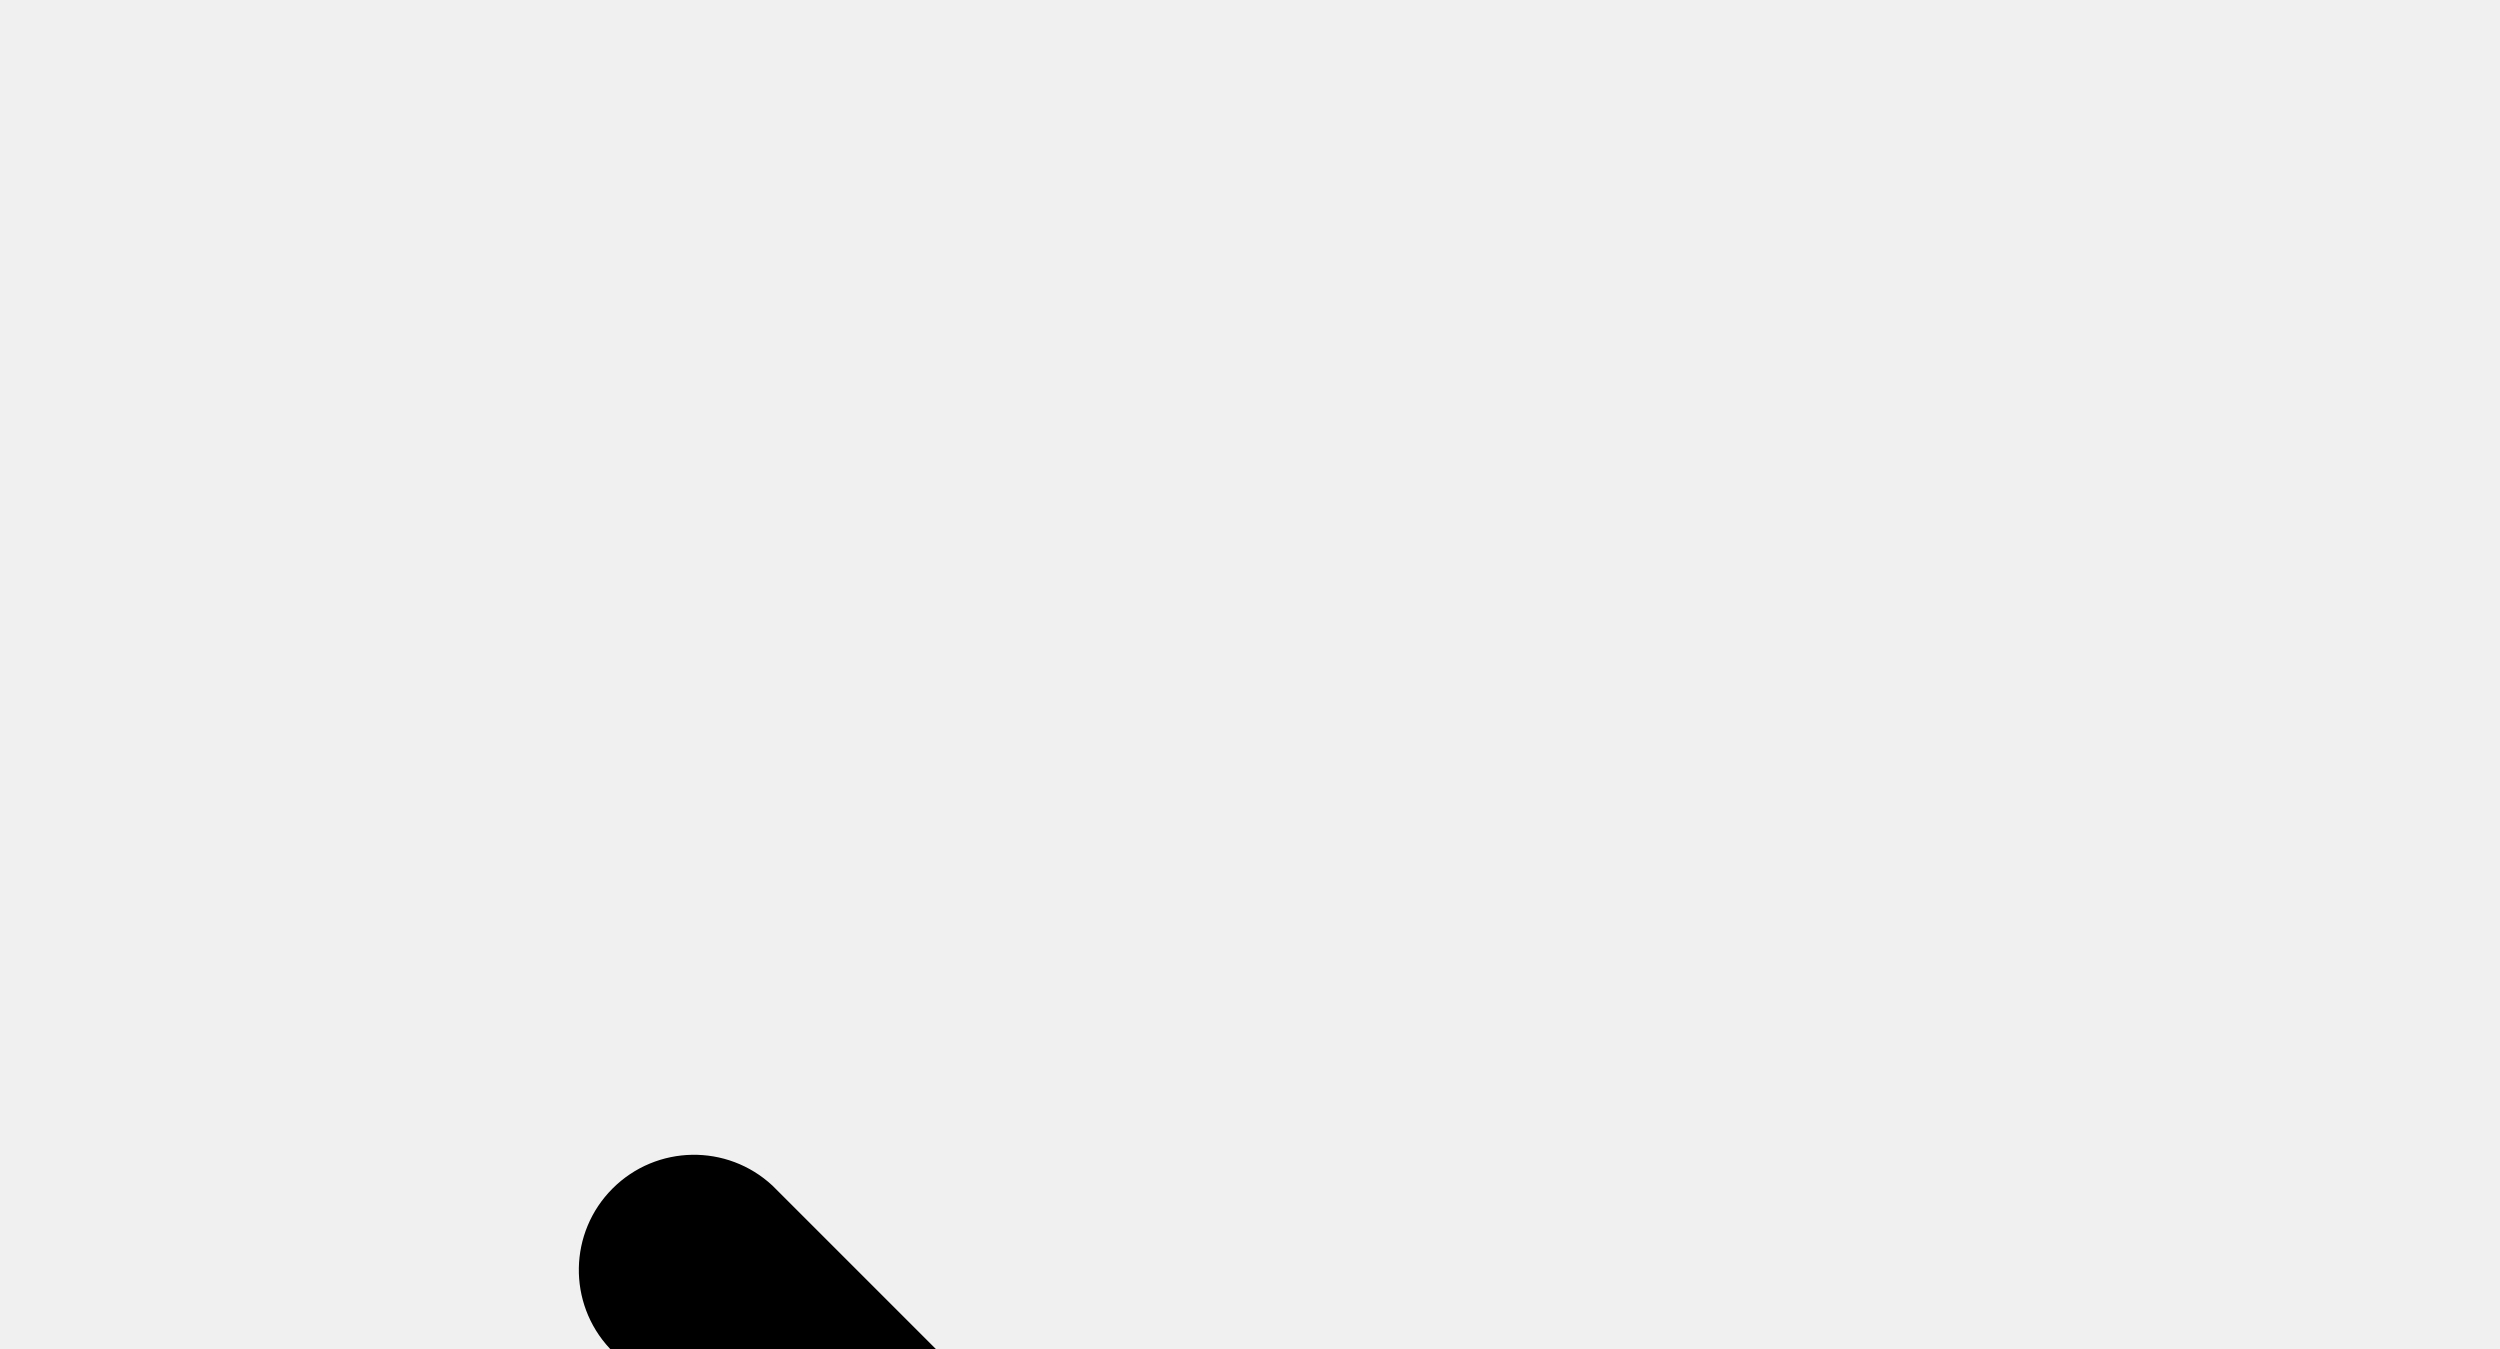
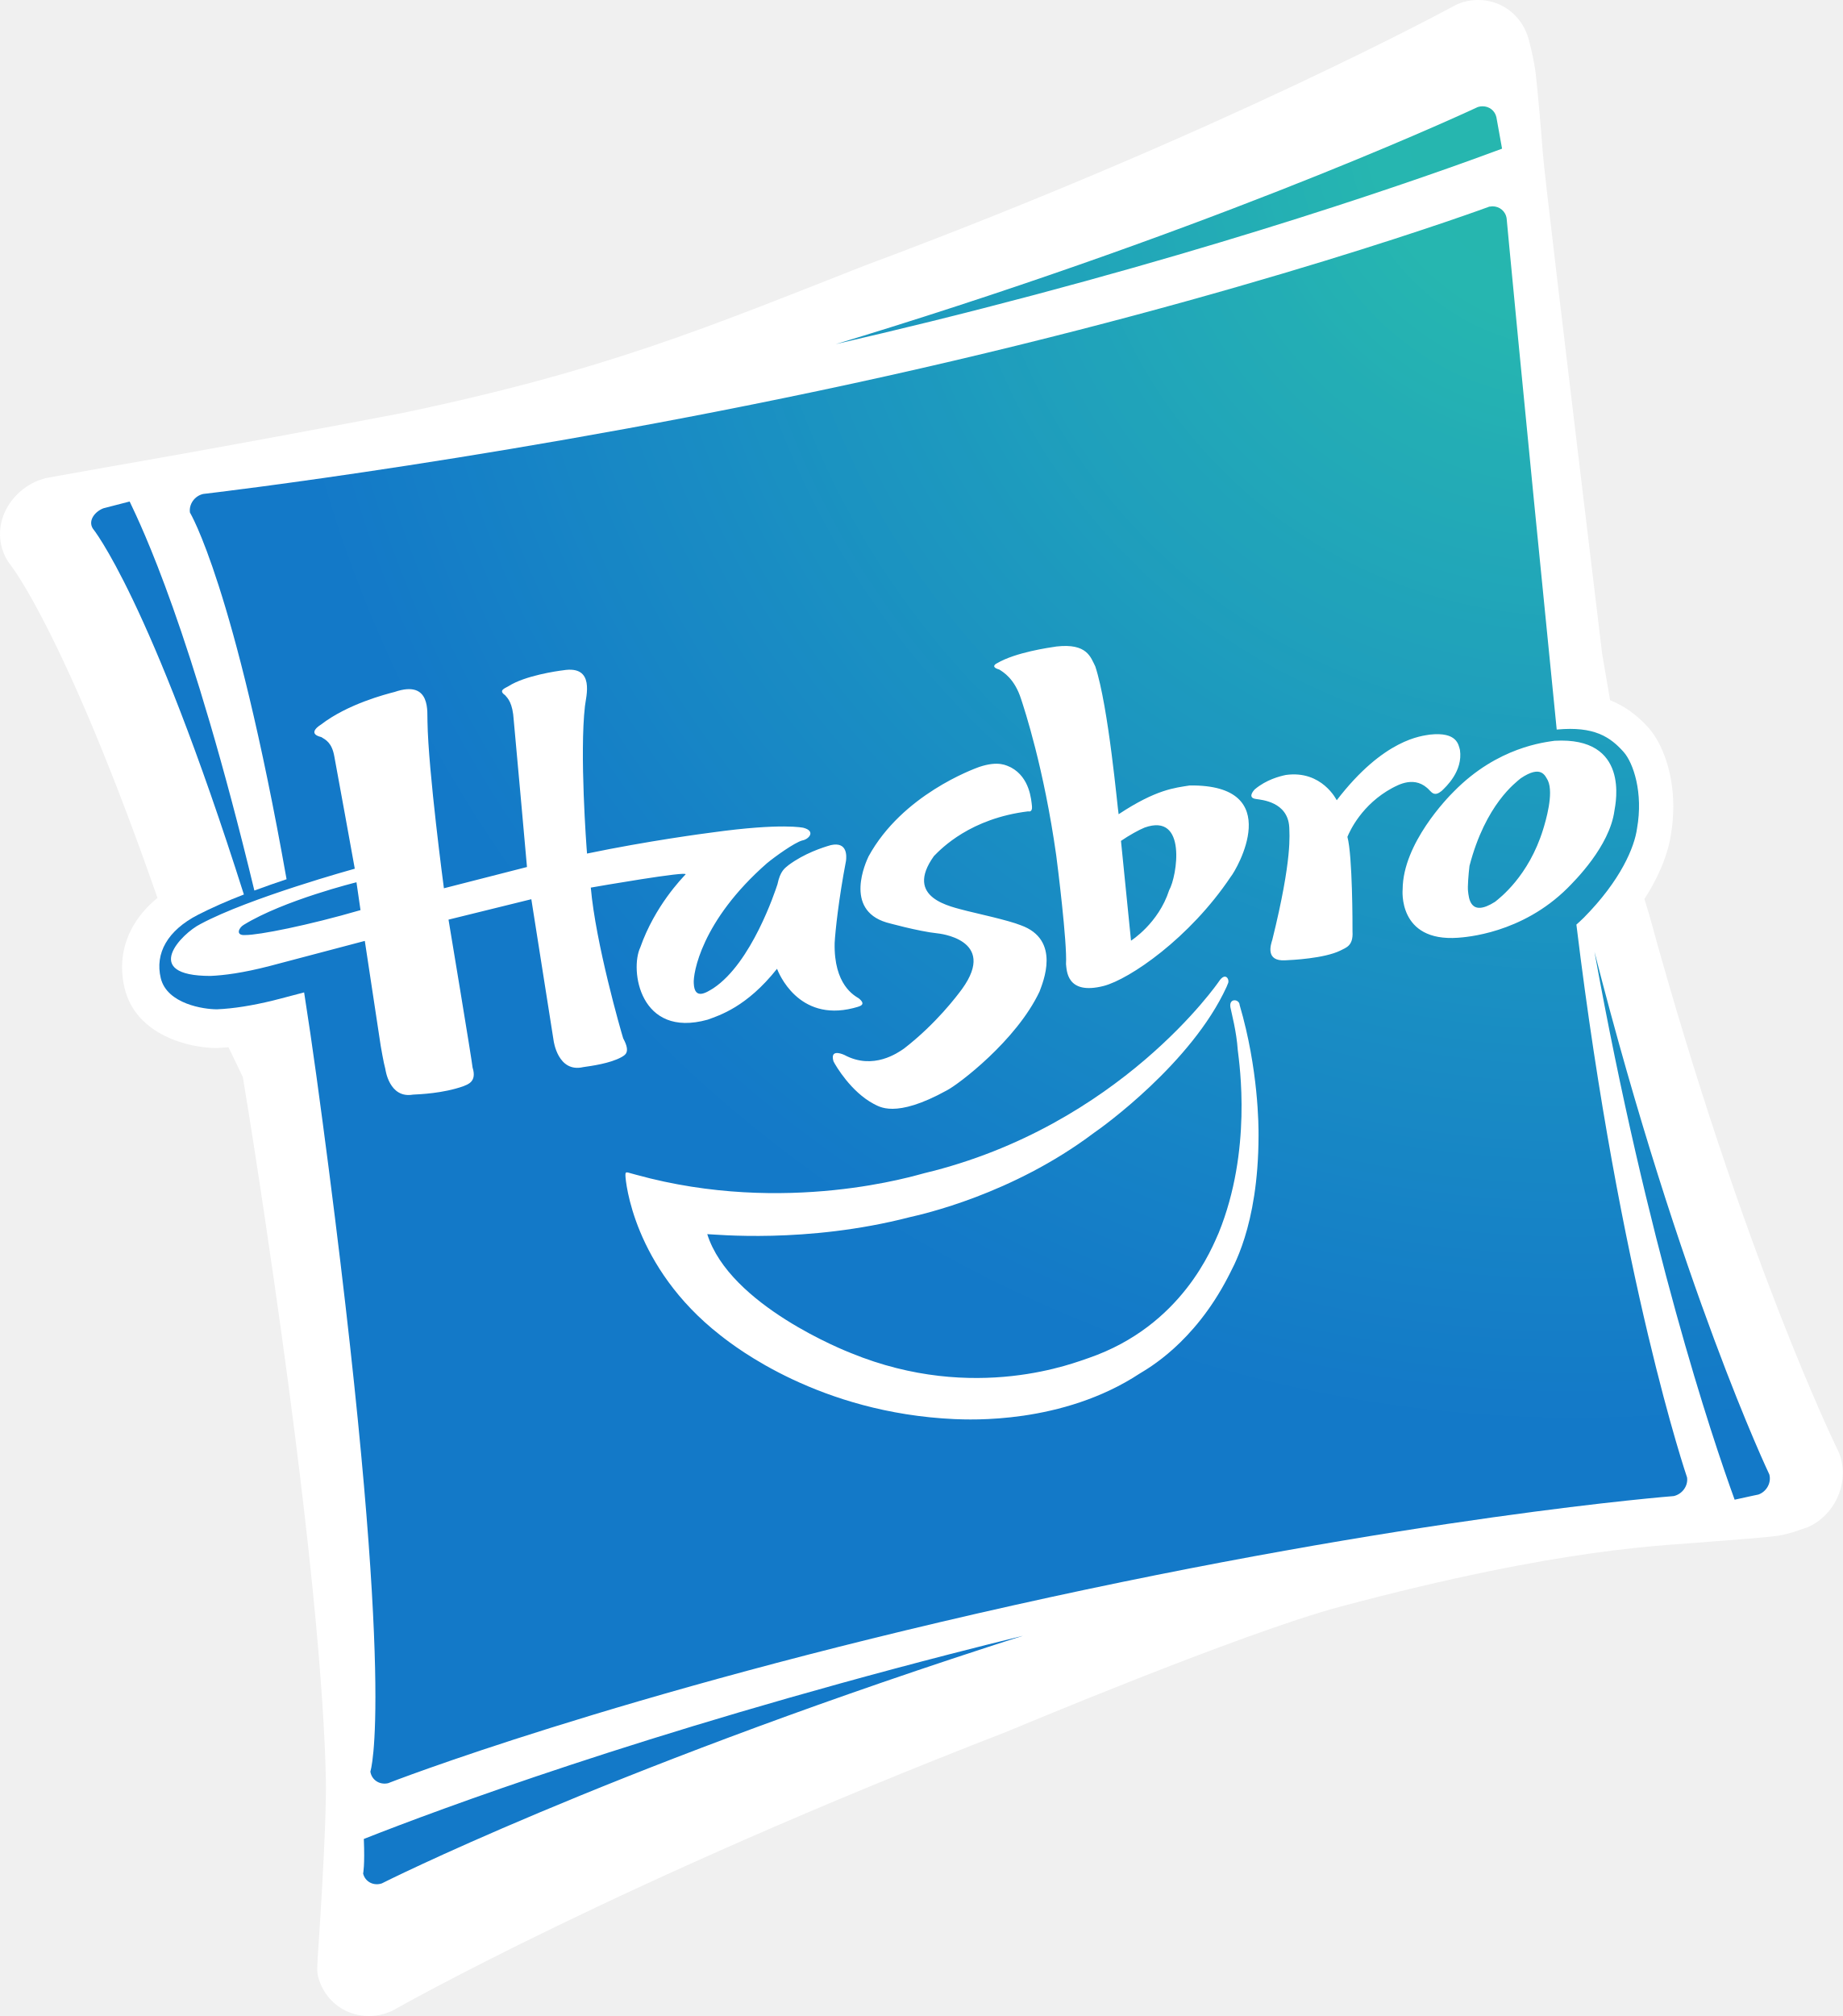
- <svg xmlns="http://www.w3.org/2000/svg" viewbox="0 0 24 24" fill="currentColor" aria-hidden="true" data-slot="icon" class="xl:w-3 2xl:w-5 xl:ml-1 2xl:ml-2 rotate-0 transition-transform duration-200">
-   <path fill-rule="evenodd" d="M12.53 16.28a.75.75 0 0 1-1.06 0l-7.5-7.5a.75.75 0 0 1 1.06-1.06L12 14.69l6.97-6.97a.75.75 0 1 1 1.06 1.06l-7.5 7.5Z" clip-rule="evenodd" />
+ <svg xmlns="http://www.w3.org/2000/svg" width="76.443mm" height="83.608mm" viewBox="0 0 288.918 316" version="1.1" id="svg2944">
+   <defs id="defs2938">
+     <radialGradient id="radial0-1" gradientUnits="userSpaceOnUse" cx="0" cy="0" fx="0" fy="0" r="132.512" gradientTransform="matrix(2.623288,0,0,2.610648,202.6343,260.7968)">
+       <stop offset="0" style="stop-color:rgb(14.903%,71.455%,68.81%);stop-opacity:1;" id="stop16348" />
+       <stop offset="0.062" style="stop-color:rgb(14.903%,71.455%,68.81%);stop-opacity:1;" id="stop16350" />
+       <stop offset="0.09" style="stop-color:rgb(14.923%,71.385%,68.869%);stop-opacity:1;" id="stop16352" />
+       <stop offset="0.094" style="stop-color:rgb(14.975%,71.217%,69.008%);stop-opacity:1;" id="stop16354" />
+       <stop offset="0.098" style="stop-color:rgb(14.957%,71.036%,69.148%);stop-opacity:1;" id="stop16356" />
+       <stop offset="0.102" style="stop-color:rgb(14.828%,70.871%,69.254%);stop-opacity:1;" id="stop16358" />
+       <stop offset="0.105" style="stop-color:rgb(14.676%,70.683%,69.374%);stop-opacity:1;" id="stop16360" />
+       <stop offset="0.109" style="stop-color:rgb(14.539%,70.447%,69.533%);stop-opacity:1;" id="stop16362" />
+       <stop offset="0.113" style="stop-color:rgb(14.465%,70.21%,69.661%);stop-opacity:1;" id="stop16364" />
+       <stop offset="0.117" style="stop-color:rgb(14.487%,70%,69.717%);stop-opacity:1;" id="stop16366" />
+       <stop offset="0.121" style="stop-color:rgb(14.482%,69.814%,69.8%);stop-opacity:1;" id="stop16368" />
+       <stop offset="0.125" style="stop-color:rgb(14.369%,69.652%,69.975%);stop-opacity:1;" id="stop16370" />
+       <stop offset="0.129" style="stop-color:rgb(14.267%,69.49%,70.143%);stop-opacity:1;" id="stop16372" />
+       <stop offset="0.133" style="stop-color:rgb(14.273%,69.301%,70.215%);stop-opacity:1;" id="stop16374" />
+       <stop offset="0.137" style="stop-color:rgb(14.287%,69.09%,70.274%);stop-opacity:1;" id="stop16376" />
+       <stop offset="0.141" style="stop-color:rgb(14.204%,68.852%,70.403%);stop-opacity:1;" id="stop16378" />
+       <stop offset="0.145" style="stop-color:rgb(14.075%,68.599%,70.537%);stop-opacity:1;" id="stop16380" />
+       <stop offset="0.148" style="stop-color:rgb(13.943%,68.346%,70.607%);stop-opacity:1;" id="stop16382" />
+       <stop offset="0.152" style="stop-color:rgb(13.847%,68.124%,70.676%);stop-opacity:1;" id="stop16384" />
+       <stop offset="0.156" style="stop-color:rgb(13.829%,67.982%,70.825%);stop-opacity:1;" id="stop16386" />
+       <stop offset="0.16" style="stop-color:rgb(13.829%,67.86%,70.995%);stop-opacity:1;" id="stop16388" />
+       <stop offset="0.164" style="stop-color:rgb(13.75%,67.659%,71.078%);stop-opacity:1;" id="stop16390" />
+       <stop offset="0.168" style="stop-color:rgb(13.652%,67.415%,71.127%);stop-opacity:1;" id="stop16392" />
+       <stop offset="0.172" style="stop-color:rgb(13.647%,67.2%,71.233%);stop-opacity:1;" id="stop16394" />
+       <stop offset="0.176" style="stop-color:rgb(13.676%,67.012%,71.385%);stop-opacity:1;" id="stop16396" />
+       <stop offset="0.18" style="stop-color:rgb(13.596%,66.85%,71.568%);stop-opacity:1;" id="stop16398" />
+       <stop offset="0.184" style="stop-color:rgb(13.44%,66.692%,71.751%);stop-opacity:1;" id="stop16400" />
+       <stop offset="0.188" style="stop-color:rgb(13.301%,66.479%,71.846%);stop-opacity:1;" id="stop16402" />
+       <stop offset="0.191" style="stop-color:rgb(13.193%,66.234%,71.883%);stop-opacity:1;" id="stop16404" />
+       <stop offset="0.195" style="stop-color:rgb(13.179%,66.019%,71.976%);stop-opacity:1;" id="stop16406" />
+       <stop offset="0.199" style="stop-color:rgb(13.222%,65.828%,72.108%);stop-opacity:1;" id="stop16408" />
+       <stop offset="0.203" style="stop-color:rgb(13.155%,65.66%,72.209%);stop-opacity:1;" id="stop16410" />
+       <stop offset="0.207" style="stop-color:rgb(13.011%,65.509%,72.29%);stop-opacity:1;" id="stop16412" />
+       <stop offset="0.211" style="stop-color:rgb(12.975%,65.335%,72.398%);stop-opacity:1;" id="stop16414" />
+       <stop offset="0.215" style="stop-color:rgb(13.028%,65.141%,72.528%);stop-opacity:1;" id="stop16416" />
+       <stop offset="0.219" style="stop-color:rgb(12.987%,64.917%,72.601%);stop-opacity:1;" id="stop16418" />
+       <stop offset="0.223" style="stop-color:rgb(12.862%,64.668%,72.623%);stop-opacity:1;" id="stop16420" />
+       <stop offset="0.227" style="stop-color:rgb(12.737%,64.423%,72.704%);stop-opacity:1;" id="stop16422" />
+       <stop offset="0.23" style="stop-color:rgb(12.61%,64.18%,72.841%);stop-opacity:1;" id="stop16424" />
+       <stop offset="0.234" style="stop-color:rgb(12.563%,64.011%,72.942%);stop-opacity:1;" id="stop16426" />
+       <stop offset="0.238" style="stop-color:rgb(12.593%,63.914%,73.006%);stop-opacity:1;" id="stop16428" />
+       <stop offset="0.242" style="stop-color:rgb(12.549%,63.748%,73.103%);stop-opacity:1;" id="stop16430" />
+       <stop offset="0.246" style="stop-color:rgb(12.427%,63.509%,73.236%);stop-opacity:1;" id="stop16432" />
+       <stop offset="0.25" style="stop-color:rgb(12.387%,63.289%,73.312%);stop-opacity:1;" id="stop16434" />
+       <stop offset="0.254" style="stop-color:rgb(12.44%,63.091%,73.323%);stop-opacity:1;" id="stop16436" />
+       <stop offset="0.258" style="stop-color:rgb(12.407%,62.918%,73.409%);stop-opacity:1;" id="stop16438" />
+       <stop offset="0.262" style="stop-color:rgb(12.265%,62.775%,73.582%);stop-opacity:1;" id="stop16440" />
+       <stop offset="0.266" style="stop-color:rgb(12.122%,62.592%,73.695%);stop-opacity:1;" id="stop16442" />
+       <stop offset="0.27" style="stop-color:rgb(11.996%,62.357%,73.718%);stop-opacity:1;" id="stop16444" />
+       <stop offset="0.273" style="stop-color:rgb(11.949%,62.134%,73.772%);stop-opacity:1;" id="stop16446" />
+       <stop offset="0.277" style="stop-color:rgb(11.99%,61.937%,73.88%);stop-opacity:1;" id="stop16448" />
+       <stop offset="0.281" style="stop-color:rgb(11.971%,61.766%,74.023%);stop-opacity:1;" id="stop16450" />
+       <stop offset="0.285" style="stop-color:rgb(11.842%,61.621%,74.197%);stop-opacity:1;" id="stop16452" />
+       <stop offset="0.289" style="stop-color:rgb(11.699%,61.447%,74.315%);stop-opacity:1;" id="stop16454" />
+       <stop offset="0.293" style="stop-color:rgb(11.574%,61.221%,74.344%);stop-opacity:1;" id="stop16456" />
+       <stop offset="0.297" style="stop-color:rgb(11.514%,60.997%,74.387%);stop-opacity:1;" id="stop16458" />
+       <stop offset="0.301" style="stop-color:rgb(11.545%,60.797%,74.483%);stop-opacity:1;" id="stop16460" />
+       <stop offset="0.305" style="stop-color:rgb(11.549%,60.59%,74.561%);stop-opacity:1;" id="stop16462" />
+       <stop offset="0.309" style="stop-color:rgb(11.461%,60.359%,74.582%);stop-opacity:1;" id="stop16464" />
+       <stop offset="0.312" style="stop-color:rgb(11.386%,60.165%,74.634%);stop-opacity:1;" id="stop16466" />
+       <stop offset="0.316" style="stop-color:rgb(11.385%,60.043%,74.768%);stop-opacity:1;" id="stop16468" />
+       <stop offset="0.32" style="stop-color:rgb(11.372%,59.911%,74.892%);stop-opacity:1;" id="stop16470" />
+       <stop offset="0.324" style="stop-color:rgb(11.287%,59.705%,74.928%);stop-opacity:1;" id="stop16472" />
+       <stop offset="0.328" style="stop-color:rgb(11.166%,59.47%,74.956%);stop-opacity:1;" id="stop16474" />
+       <stop offset="0.332" style="stop-color:rgb(11.046%,59.236%,75.038%);stop-opacity:1;" id="stop16476" />
+       <stop offset="0.336" style="stop-color:rgb(10.962%,59.036%,75.136%);stop-opacity:1;" id="stop16478" />
+       <stop offset="0.34" style="stop-color:rgb(10.953%,58.904%,75.203%);stop-opacity:1;" id="stop16480" />
+       <stop offset="0.344" style="stop-color:rgb(10.953%,58.78%,75.267%);stop-opacity:1;" id="stop16482" />
+       <stop offset="0.348" style="stop-color:rgb(10.873%,58.586%,75.359%);stop-opacity:1;" id="stop16484" />
+       <stop offset="0.352" style="stop-color:rgb(10.791%,58.363%,75.441%);stop-opacity:1;" id="stop16486" />
+       <stop offset="0.355" style="stop-color:rgb(10.799%,58.157%,75.467%);stop-opacity:1;" id="stop16488" />
+       <stop offset="0.359" style="stop-color:rgb(10.825%,57.974%,75.487%);stop-opacity:1;" id="stop16490" />
+       <stop offset="0.363" style="stop-color:rgb(10.744%,57.823%,75.595%);stop-opacity:1;" id="stop16492" />
+       <stop offset="0.367" style="stop-color:rgb(10.597%,57.677%,75.732%);stop-opacity:1;" id="stop16494" />
+       <stop offset="0.371" style="stop-color:rgb(10.468%,57.48%,75.781%);stop-opacity:1;" id="stop16496" />
+       <stop offset="0.375" style="stop-color:rgb(10.376%,57.254%,75.786%);stop-opacity:1;" id="stop16498" />
+       <stop offset="0.379" style="stop-color:rgb(10.373%,57.048%,75.844%);stop-opacity:1;" id="stop16500" />
+       <stop offset="0.383" style="stop-color:rgb(10.414%,56.854%,75.94%);stop-opacity:1;" id="stop16502" />
+       <stop offset="0.387" style="stop-color:rgb(10.365%,56.641%,76.036%);stop-opacity:1;" id="stop16504" />
+       <stop offset="0.391" style="stop-color:rgb(10.263%,56.427%,76.128%);stop-opacity:1;" id="stop16506" />
+       <stop offset="0.395" style="stop-color:rgb(10.234%,56.279%,76.195%);stop-opacity:1;" id="stop16508" />
+       <stop offset="0.398" style="stop-color:rgb(10.254%,56.174%,76.245%);stop-opacity:1;" id="stop16510" />
+       <stop offset="0.402" style="stop-color:rgb(10.199%,56.004%,76.318%);stop-opacity:1;" id="stop16512" />
+       <stop offset="0.406" style="stop-color:rgb(10.083%,55.779%,76.405%);stop-opacity:1;" id="stop16514" />
+       <stop offset="0.41" style="stop-color:rgb(9.967%,55.551%,76.436%);stop-opacity:1;" id="stop16516" />
+       <stop offset="0.414" style="stop-color:rgb(9.859%,55.328%,76.422%);stop-opacity:1;" id="stop16518" />
+       <stop offset="0.418" style="stop-color:rgb(9.821%,55.174%,76.495%);stop-opacity:1;" id="stop16520" />
+       <stop offset="0.422" style="stop-color:rgb(9.848%,55.081%,76.645%);stop-opacity:1;" id="stop16522" />
+       <stop offset="0.426" style="stop-color:rgb(9.805%,54.919%,76.709%);stop-opacity:1;" id="stop16524" />
+       <stop offset="0.43" style="stop-color:rgb(9.691%,54.694%,76.688%);stop-opacity:1;" id="stop16526" />
+       <stop offset="0.434" style="stop-color:rgb(9.663%,54.488%,76.72%);stop-opacity:1;" id="stop16528" />
+       <stop offset="0.438" style="stop-color:rgb(9.726%,54.298%,76.804%);stop-opacity:1;" id="stop16530" />
+       <stop offset="0.441" style="stop-color:rgb(9.689%,54.138%,76.869%);stop-opacity:1;" id="stop16532" />
+       <stop offset="0.445" style="stop-color:rgb(9.549%,54.01%,76.91%);stop-opacity:1;" id="stop16534" />
+       <stop offset="0.449" style="stop-color:rgb(9.416%,53.841%,76.97%);stop-opacity:1;" id="stop16536" />
+       <stop offset="0.453" style="stop-color:rgb(9.302%,53.625%,77.049%);stop-opacity:1;" id="stop16538" />
+       <stop offset="0.457" style="stop-color:rgb(9.265%,53.418%,77.084%);stop-opacity:1;" id="stop16540" />
+       <stop offset="0.461" style="stop-color:rgb(9.317%,53.226%,77.066%);stop-opacity:1;" id="stop16542" />
+       <stop offset="0.465" style="stop-color:rgb(9.308%,53.023%,77.084%);stop-opacity:1;" id="stop16544" />
+       <stop offset="0.469" style="stop-color:rgb(9.21%,52.808%,77.151%);stop-opacity:1;" id="stop16546" />
+       <stop offset="0.473" style="stop-color:rgb(9.155%,52.638%,77.214%);stop-opacity:1;" id="stop16548" />
+       <stop offset="0.477" style="stop-color:rgb(9.171%,52.531%,77.257%);stop-opacity:1;" id="stop16550" />
+       <stop offset="0.48" style="stop-color:rgb(9.148%,52.391%,77.31%);stop-opacity:1;" id="stop16552" />
+       <stop offset="0.484" style="stop-color:rgb(9.053%,52.19%,77.379%);stop-opacity:1;" id="stop16554" />
+       <stop offset="0.488" style="stop-color:rgb(8.94%,51.973%,77.452%);stop-opacity:1;" id="stop16556" />
+       <stop offset="0.492" style="stop-color:rgb(8.829%,51.758%,77.524%);stop-opacity:1;" id="stop16558" />
+       <stop offset="0.496" style="stop-color:rgb(8.765%,51.582%,77.583%);stop-opacity:1;" id="stop16560" />
+       <stop offset="0.5" style="stop-color:rgb(8.772%,51.468%,77.626%);stop-opacity:1;" id="stop16562" />
+       <stop offset="0.504" style="stop-color:rgb(8.76%,51.337%,77.67%);stop-opacity:1;" id="stop16564" />
+       <stop offset="0.508" style="stop-color:rgb(8.675%,51.146%,77.733%);stop-opacity:1;" id="stop16566" />
+       <stop offset="0.512" style="stop-color:rgb(8.565%,50.931%,77.771%);stop-opacity:1;" id="stop16568" />
+       <stop offset="0.516" style="stop-color:rgb(8.455%,50.717%,77.757%);stop-opacity:1;" id="stop16570" />
+       <stop offset="0.52" style="stop-color:rgb(8.383%,50.536%,77.768%);stop-opacity:1;" id="stop16572" />
+       <stop offset="0.523" style="stop-color:rgb(8.382%,50.415%,77.864%);stop-opacity:1;" id="stop16574" />
+       <stop offset="0.527" style="stop-color:rgb(8.377%,50.294%,77.956%);stop-opacity:1;" id="stop16576" />
+       <stop offset="0.531" style="stop-color:rgb(8.302%,50.111%,77.962%);stop-opacity:1;" id="stop16578" />
+       <stop offset="0.535" style="stop-color:rgb(8.234%,49.905%,77.946%);stop-opacity:1;" id="stop16580" />
+       <stop offset="0.539" style="stop-color:rgb(8.252%,49.712%,77.985%);stop-opacity:1;" id="stop16582" />
+       <stop offset="0.543" style="stop-color:rgb(8.281%,49.521%,78.026%);stop-opacity:1;" id="stop16584" />
+       <stop offset="0.547" style="stop-color:rgb(8.221%,49.316%,78.017%);stop-opacity:1;" id="stop16586" />
+       <stop offset="0.551" style="stop-color:rgb(8.107%,49.124%,78.008%);stop-opacity:1;" id="stop16588" />
+       <stop offset="0.555" style="stop-color:rgb(7.976%,48.979%,78.081%);stop-opacity:1;" id="stop16590" />
+       <stop offset="0.559" style="stop-color:rgb(7.869%,48.854%,78.18%);stop-opacity:1;" id="stop16592" />
+       <stop offset="0.562" style="stop-color:rgb(7.864%,48.691%,78.197%);stop-opacity:1;" id="stop16594" />
+       <stop offset="0.566" style="stop-color:rgb(7.906%,48.502%,78.172%);stop-opacity:1;" id="stop16596" />
+       <stop offset="0.57" style="stop-color:rgb(7.858%,48.302%,78.192%);stop-opacity:1;" id="stop16598" />
+       <stop offset="0.574" style="stop-color:rgb(7.768%,48.109%,78.244%);stop-opacity:1;" id="stop16600" />
+       <stop offset="0.578" style="stop-color:rgb(7.748%,47.975%,78.281%);stop-opacity:1;" id="stop16602" />
+       <stop offset="0.582" style="stop-color:rgb(7.767%,47.871%,78.313%);stop-opacity:1;" id="stop16604" />
+       <stop offset="0.586" style="stop-color:rgb(7.713%,47.71%,78.355%);stop-opacity:1;" id="stop16606" />
+       <stop offset="0.59" style="stop-color:rgb(7.614%,47.523%,78.401%);stop-opacity:1;" id="stop16608" />
+       <stop offset="1" style="stop-color:rgb(7.568%,47.438%,78.423%);stop-opacity:1;" id="stop16610" />
+     </radialGradient>
+   </defs>
+   <g id="layer1" transform="translate(44.45915,-242)">
+     <path style="fill:#ffffff;fill-opacity:1;fill-rule:evenodd;stroke:none;stroke-width:2.617" d="m 244.125,470.46 c -0.102,-0.358 -0.235,-0.705 -0.398,-1.043 -0.153,-0.297 -14.915,-30.361 -29.615,-84.019 l -0.756,-2.484 c 2.975,-4.61 3.885,-8.239 4.14,-10.008 0.266,-1.533 0.389,-3.036 0.389,-4.467 0,-5.469 -1.768,-9.977 -3.895,-12.369 -1.789,-2.004 -3.772,-3.414 -6.011,-4.314 l -1.247,-7.258 c -6.532,-54.271 -9.067,-75.289 -9.323,-78.744 -0.256,-3.445 -0.685,-8.423 -1.073,-12.011 -0.246,-2.29 -1.094,-5.459 -1.094,-5.459 -0.583,-2.28 -2.065,-4.222 -4.089,-5.316 -2.034,-1.104 -4.488,-1.268 -6.716,-0.47 -0.256,0.092 -0.501,0.204 -0.746,0.327 -0.358,0.194 -36.351,19.842 -92.565,40.798 -25.025,9.824 -40.635,16.428 -72.386,23.093 -26.579,5.091 -45.357,8.321 -45.654,8.372 l -10.417,1.86 -1.237,0.409 c -2.627,1.094 -4.682,3.281 -5.5,5.857 -0.276,0.879 -0.409,1.768 -0.389,2.658 0.03,1.472 0.46,2.903 1.268,4.161 l 0.45,0.613 c 0.082,0.113 8.618,10.948 22.97,52.094 -3.598,2.934 -5.551,6.726 -5.551,10.877 0,1.063 0.122,2.136 0.389,3.241 1.758,7.442 10.192,9.415 14.404,9.415 l 0.398,-0.022 c 0.49,-0.022 0.992,-0.059 1.492,-0.102 l 2.249,4.672 c 1.268,7.595 2.433,15.252 3.517,22.53 7.401,49.763 9.231,75.013 9.497,87.331 0.163,8.015 -1.257,27.662 -1.278,28.245 -0.03,0.91 -0.163,2.024 0.059,2.893 0.603,2.321 2.147,4.253 4.232,5.305 2.106,1.063 4.631,1.165 6.91,0.266 0.286,-0.102 0.562,-0.235 0.838,-0.398 0.347,-0.194 35.104,-19.965 95.918,-43.528 0.501,-0.194 36.77,-15.467 52.401,-19.637 35.513,-9.476 51.031,-9.527 58.105,-10.192 1.339,-0.122 8.699,-0.624 10.56,-0.93 1.86,-0.306 3.67,-1.012 3.67,-1.012 0.246,-0.074 0.562,-0.174 0.808,-0.266 4.201,-1.768 6.522,-6.583 5.275,-10.969" id="path16834" />
+     <path id="path16836" style="clip-rule:nonzero;fill:url(#radial0-1);fill-rule:nonzero;stroke:none;stroke-width:2.617" d="m 187.982,258.66 c -0.235,0 -0.491,0.035 -0.736,0.111 0,0 -36.074,16.972 -91.869,34.463 -2.954,0.93 -5.888,1.827 -8.802,2.706 4.876,-1.125 9.823,-2.297 14.832,-3.534 45.582,-11.255 78.436,-22.932 89.63,-27.102 -0.593,-3.302 -0.889,-4.937 -0.889,-4.937 -0.235,-1.043 -1.133,-1.706 -2.166,-1.706 z m 1.553,15.679 -0.541,0.058 v 0.008 c 0,0 -37.372,13.828 -94.414,26.535 -57.042,12.696 -107.176,18.485 -107.176,18.485 -1.339,0.297 -2.269,1.595 -2.085,2.913 0,0 6.982,11.467 15.15,57.479 -1.646,0.552 -3.362,1.147 -5.049,1.771 -9.895,-41.013 -17.704,-57.094 -19.554,-60.979 -2.648,0.695 -4.109,1.062 -4.109,1.062 -1.278,0.481 -2.465,1.882 -1.668,3.17 0,0 8.946,10.875 23.687,57.368 -2.668,1.022 -5.173,2.148 -7.176,3.17 -4.835,2.484 -6.778,6.071 -5.858,9.925 0.981,4.109 6.859,4.899 8.74,4.899 h 0.111 c 2.576,-0.113 5.46,-0.573 8.782,-1.38 l 0.675,-0.176 0.326,-0.081 c 0,0 1.616,-0.419 3.845,-1.012 1.349,8.556 2.512,17.245 3.872,27.724 10.652,82.537 6.513,94.406 6.513,94.406 0.194,1.308 1.432,2.125 2.772,1.829 0,0 35.503,-13.913 98.014,-27.877 62.521,-13.964 103.564,-17.132 103.564,-17.132 1.339,-0.306 2.28,-1.606 2.085,-2.925 0,0 -10.552,-30.799 -17.35,-86.655 0.348,-0.307 0.698,-0.625 1.035,-0.962 l 0.1,-0.092 c 5.868,-5.919 7.984,-11.143 8.372,-14.015 1.002,-5.602 -0.583,-10.295 -2.116,-12.003 -2.137,-2.392 -4.66,-4.025 -10.385,-3.504 l -0.092,0.008 c -5.612,-56.009 -7.851,-80.115 -7.851,-80.115 -0.164,-1.135 -1.105,-1.901 -2.22,-1.901 z m 15.989,116.84 c 8.331,46.001 18.348,75.895 21.977,85.892 2.433,-0.542 3.734,-0.809 3.734,-0.809 1.288,-0.46 2.053,-1.869 1.706,-3.147 0,0 -13.944,-29.218 -27.417,-81.936 z m -89.611,107.225 c -3.731,0.92 -7.565,1.871 -11.47,2.883 -48.087,12.41 -79.941,24.259 -91.861,28.962 0.174,4.202 -0.111,5.417 -0.111,5.417 0.307,1.288 1.627,1.982 2.925,1.553 0,0 34.041,-17.203 94.978,-37.035 1.871,-0.603 3.709,-1.206 5.539,-1.779 z" />
+     <path style="fill:#ffffff;fill-opacity:1;fill-rule:nonzero;stroke:none;stroke-width:2.617" d="m 185.928,377.732 c 2.525,-9.691 7.278,-13.085 8.025,-13.729 3.241,-2.188 3.844,-0.398 4.273,0.348 0.94,2.044 -0.348,6.348 -0.756,7.667 -2.259,7.319 -6.808,10.754 -7.534,11.337 -3.966,2.525 -4.109,-0.716 -4.232,-1.656 -0.092,-0.665 0.074,-2.709 0.225,-3.966 m -10.478,3.66 c 0,0 -0.828,8.28 8.689,7.595 1.155,-0.092 9.977,-0.644 17.164,-7.79 1.094,-1.104 6.593,-6.522 7.35,-12.124 0.205,-1.216 2.413,-11.643 -9.395,-10.959 -1.431,0.225 -8.873,0.92 -15.763,7.933 -1.012,0.992 -8.004,8.168 -8.045,15.344 m -10.335,-13.954 c 0,0 -2.3,-4.754 -7.974,-3.966 -0.971,0.205 -3.057,0.726 -4.866,2.249 -0.266,0.266 -1.186,1.36 0.214,1.523 0.848,0.133 4.948,0.43 5.183,4.406 0.008,1.053 0.542,4.764 -2.658,17.665 -0.246,0.767 -1.114,3.384 2.014,3.21 1.073,-0.045 6.113,-0.286 8.648,-1.523 0.838,-0.46 2.055,-0.685 1.912,-2.975 0.008,-0.981 0.008,-11.889 -0.797,-14.853 0.378,-0.93 2.269,-5.091 7.043,-7.667 0.797,-0.389 3.598,-2.126 5.878,0.419 0.358,0.348 0.787,0.92 1.84,0.059 0.716,-0.674 3.363,-3.118 2.883,-6.43 -0.235,-0.828 -0.44,-2.862 -4.692,-2.412 -1.247,0.214 -7.186,0.603 -14.628,10.294 m -30.126,4.283 c 6.726,-2.402 5.081,7.667 3.854,9.814 -1.676,5.213 -5.98,7.912 -5.98,7.912 l -1.574,-15.64 c 1.278,-0.879 2.852,-1.748 3.701,-2.085 m -23.134,-25.761 c 0,0 -1.206,0.542 0.358,0.992 0.624,0.399 2.392,1.421 3.414,4.621 0.521,1.584 3.568,10.754 5.51,24.514 0.173,1.288 1.738,13.729 1.533,17.031 0.122,0.9 0.022,4.927 5.909,3.425 4.038,-1.053 13.463,-7.462 19.924,-17.123 0.849,-1.002 8.791,-14.485 -6.44,-14.301 -2.341,0.378 -5.213,0.593 -11.143,4.508 -0.164,-0.797 -1.574,-16.867 -3.66,-23.174 -0.726,-1.421 -1.268,-3.66 -6.072,-3.118 -1.176,0.173 -6.45,0.92 -9.333,2.627 m 4.886,23.215 c 0,0 0.695,0.225 0.593,-0.797 -0.113,-1.032 -0.338,-4.498 -3.281,-6.082 -0.685,-0.297 -1.932,-1.114 -5.019,-0.074 -0.879,0.327 -12.032,4.355 -17.317,14.005 -0.398,0.838 -3.905,8.321 2.78,10.355 0,0 4.989,1.4 8.025,1.717 0,0 9.507,0.869 3.864,8.699 -0.818,1.114 -4.099,5.479 -9.108,9.354 -0.94,0.644 -4.825,3.445 -9.364,1.002 -0.767,-0.338 -2.218,-0.756 -1.697,1.012 0.368,0.726 2.75,4.774 6.307,6.665 0.808,0.358 3.281,2.402 11.49,-2.136 1.768,-0.91 10.867,-7.769 14.506,-15.477 0.501,-1.39 3.435,-8.117 -2.954,-10.396 -1.922,-0.777 -7.064,-1.891 -8.423,-2.239 -2.515,-0.685 -9.916,-1.973 -5.183,-8.597 1.196,-1.227 5.745,-5.909 14.782,-7.013 M -5.991,388.563 c -1.584,0.122 -1.063,-1.135 -0.246,-1.605 6.318,-3.874 17.665,-6.665 17.665,-6.665 l 0.634,4.365 c -8.26,2.402 -15.937,3.915 -18.053,3.905 M 11.162,378.167 c 0,0 -16.509,4.549 -24.187,8.669 -2.934,1.462 -9.517,8.137 1.564,8.137 2.116,-0.092 5.05,-0.46 9.282,-1.554 1.298,-0.338 14.915,-3.936 14.915,-3.936 l 2.494,16.458 c 0,0 0.46,2.719 0.725,3.619 0,0 0.573,4.672 4.334,4.017 1.032,-0.059 4.651,-0.173 7.912,-1.319 0.593,-0.276 2.157,-0.633 1.431,-2.924 -0.102,-1.135 -3.772,-23.185 -3.772,-23.185 l 12.983,-3.2 3.496,22.173 c 0,0 0.654,5.081 4.662,4.14 1.206,-0.174 4.181,-0.562 6.001,-1.574 0.45,-0.297 1.493,-0.644 0.246,-2.924 -0.368,-1.176 -4.324,-14.915 -5.081,-23.635 0.838,-0.153 15.405,-2.678 14.853,-2.065 -0.552,0.603 -4.805,4.927 -7.094,11.439 -1.666,3.506 -0.102,14.301 10.56,11.327 1.809,-0.665 6.113,-1.963 10.877,-7.974 0.235,0.583 3.281,8.342 11.94,6.164 0.889,-0.256 2.228,-0.429 0.879,-1.533 -0.665,-0.419 -3.936,-2.096 -3.782,-8.689 0.092,-1.768 0.624,-6.859 1.779,-12.87 0.082,-0.665 0.276,-3.036 -2.361,-2.464 -1.329,0.378 -4.161,1.298 -6.634,3.128 -0.603,0.511 -1.298,0.869 -1.758,3.036 -0.358,1.094 -4.048,12.287 -10.028,16.264 -1.033,0.634 -2.975,1.963 -3.087,-0.757 -0.122,-1.482 1.124,-9.762 11.49,-18.84 1.257,-1.032 4.293,-3.22 5.52,-3.557 1.022,-0.173 2.177,-1.452 0.194,-1.983 0,0 -3.312,-0.797 -14.291,0.726 -1.063,0.133 -10.069,1.319 -19.648,3.312 -0.102,-1.165 -1.176,-15.722 -0.327,-23.103 0.143,-1.441 1.677,-6.471 -3.435,-5.622 -0.961,0.113 -5.96,0.838 -8.526,2.474 -0.695,0.389 -1.615,0.695 -0.562,1.421 0.429,0.491 1.196,1.196 1.36,3.936 0.113,1.032 2.075,23.001 2.075,23.001 l -13.024,3.333 c 0,0 -2.453,-18.37 -2.576,-26.129 -0.092,-1.278 0.685,-6.645 -5.162,-4.641 -1.319,0.338 -7.35,1.881 -11.531,5.111 0,0 -2.382,1.39 0.052,1.963 0.705,0.43 1.656,0.889 2.034,3.016 0.246,1.237 3.21,17.613 3.21,17.613" id="path16842" />
+     <path style="fill:#ffffff;fill-opacity:1;fill-rule:nonzero;stroke:none;stroke-width:2.617" d="m 148.033,396.224 -0.184,0.46 c -5.469,11.94 -19.545,22.05 -20.813,22.899 -12.84,9.67 -26.998,12.778 -28.838,13.197 -16.274,4.212 -30.729,2.678 -31.772,2.668 3.506,11.194 21.815,18.36 22.541,18.646 19.443,7.963 35.35,1.37 37.23,0.777 14.761,-5.081 19.443,-17.481 20.414,-19.627 5.234,-12.901 3.281,-26.241 2.985,-28.684 -0.184,-2.832 -0.971,-5.755 -1.155,-6.696 -0.225,-1.492 1.421,-1.257 1.452,-0.338 2.965,10.1 2.975,19.045 2.965,20.527 -0.037,14.373 -4.181,20.813 -4.825,22.193 -5.377,10.345 -12.553,14.271 -13.8,15.048 -12.175,8.004 -26.752,7.227 -29.042,7.146 C 84.04,463.478 70.853,453.174 68.42,451.252 54.803,440.6 53.618,427.127 53.597,426.288 c -0.03,-0.838 0.194,-0.501 1.697,-0.143 23.491,6.481 44.028,0.008 45.173,-0.255 30.657,-7.36 46.165,-30.034 46.165,-30.034 1.073,-1.646 1.779,-0.235 1.4,0.368" id="path16844" />
+   </g>
</svg>
